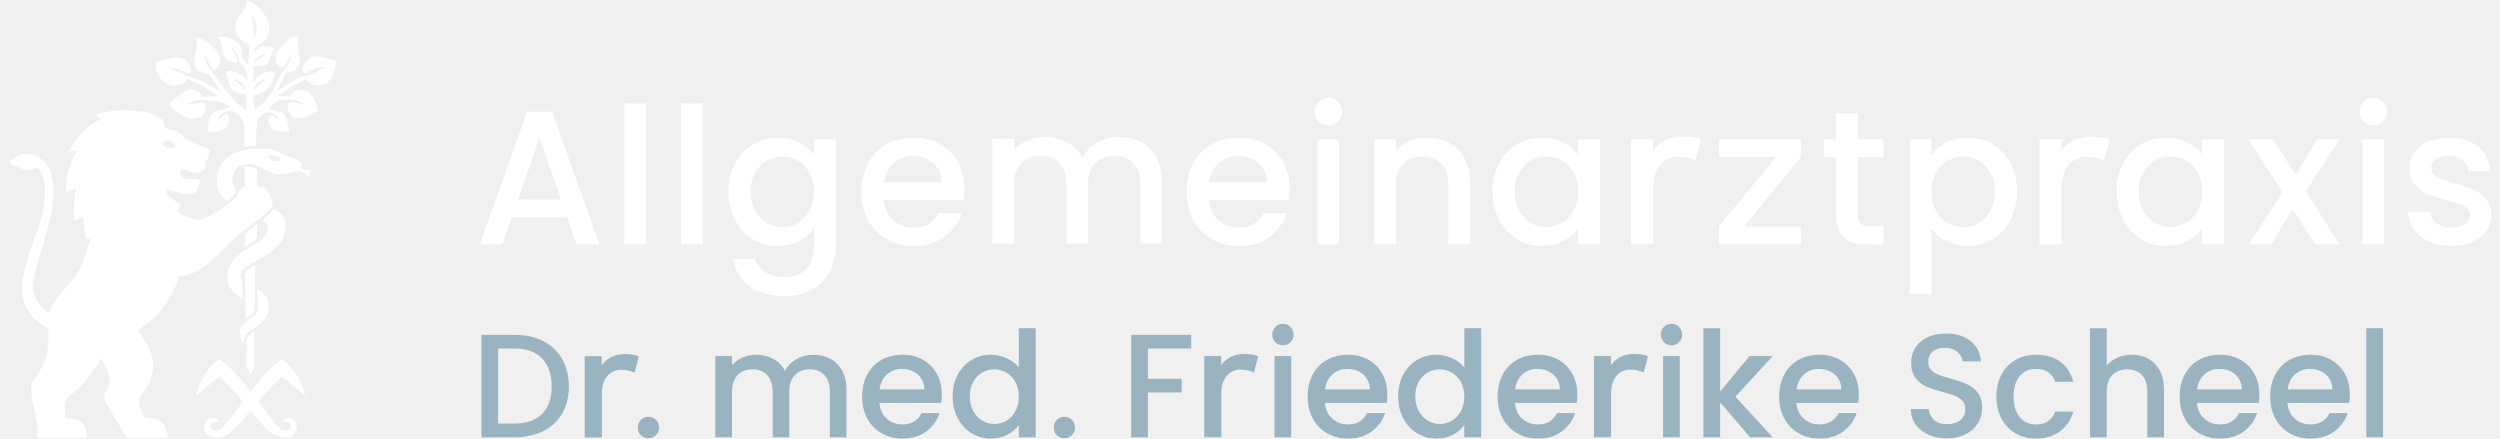
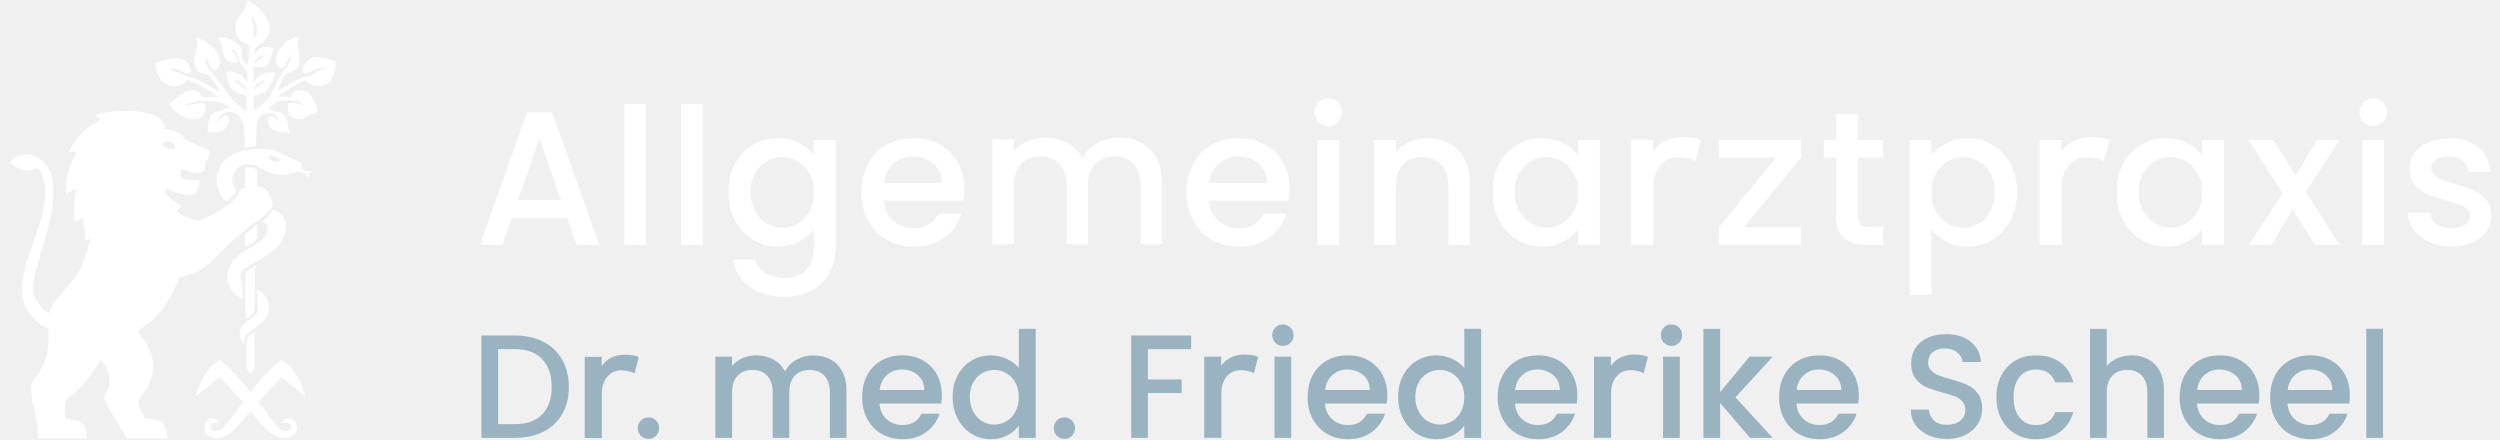
- <svg xmlns="http://www.w3.org/2000/svg" width="228" height="40" viewBox="0 0 228 40" fill="none">
+ <svg xmlns="http://www.w3.org/2000/svg" width="216" height="38" viewBox="0 0 228 40" fill="none">
  <g clip-path="url(#clip0_46_1591)">
    <path d="M51.717 19.813H46.684L45.82 22.28H43.763L48.069 10.19H50.353L54.66 22.28H52.585L51.721 19.813H51.717ZM51.163 18.199L49.209 12.588L47.238 18.199H51.163Z" fill="white" />
    <path d="M58.91 9.427V22.28H56.939V9.427H58.91Z" fill="white" />
    <path d="M64.081 9.427V22.28H62.11V9.427H64.081Z" fill="white" />
    <path d="M72.89 12.996C73.46 13.293 73.907 13.66 74.231 14.099V12.71H76.219V22.436C76.219 23.316 76.035 24.101 75.665 24.79C75.296 25.478 74.763 26.019 74.066 26.414C73.369 26.806 72.535 27.004 71.568 27.004C70.276 27.004 69.204 26.7 68.351 26.092C67.499 25.484 67.014 24.659 66.899 23.618H68.853C69.003 24.116 69.323 24.518 69.813 24.824C70.303 25.13 70.888 25.284 71.568 25.284C72.363 25.284 73.007 25.042 73.497 24.555C73.987 24.068 74.233 23.362 74.233 22.436V20.839C73.897 21.291 73.445 21.671 72.874 21.976C72.303 22.282 71.656 22.436 70.928 22.436C70.098 22.436 69.34 22.225 68.654 21.803C67.968 21.38 67.426 20.789 67.027 20.031C66.629 19.273 66.432 18.413 66.432 17.451C66.432 16.489 66.631 15.638 67.027 14.897C67.426 14.156 67.966 13.581 68.654 13.169C69.34 12.758 70.098 12.552 70.928 12.552C71.665 12.552 72.321 12.7 72.891 12.994L72.89 12.996ZM73.825 15.767C73.554 15.28 73.2 14.911 72.761 14.655C72.323 14.401 71.851 14.272 71.344 14.272C70.836 14.272 70.363 14.397 69.926 14.645C69.487 14.893 69.133 15.259 68.863 15.74C68.591 16.221 68.457 16.791 68.457 17.451C68.457 18.111 68.593 18.69 68.863 19.188C69.133 19.687 69.491 20.066 69.936 20.326C70.38 20.585 70.849 20.716 71.346 20.716C71.842 20.716 72.325 20.589 72.763 20.333C73.202 20.079 73.556 19.706 73.826 19.213C74.097 18.721 74.233 18.145 74.233 17.485C74.233 16.825 74.097 16.252 73.826 15.765L73.825 15.767Z" fill="white" />
    <path d="M87.89 18.234H80.61C80.668 18.998 80.949 19.612 81.457 20.075C81.965 20.539 82.587 20.77 83.325 20.77C84.386 20.77 85.135 20.323 85.572 19.433H87.698C87.411 20.312 86.888 21.034 86.133 21.595C85.378 22.157 84.442 22.438 83.323 22.438C82.413 22.438 81.597 22.232 80.876 21.821C80.156 21.411 79.591 20.83 79.181 20.083C78.771 19.336 78.566 18.471 78.566 17.485C78.566 16.5 78.765 15.636 79.162 14.888C79.558 14.139 80.12 13.564 80.84 13.16C81.56 12.754 82.388 12.552 83.321 12.552C84.254 12.552 85.022 12.748 85.725 13.143C86.428 13.537 86.976 14.089 87.369 14.801C87.76 15.513 87.957 16.333 87.957 17.258C87.957 17.618 87.934 17.941 87.888 18.23L87.89 18.234ZM85.901 16.635C85.89 15.906 85.629 15.321 85.124 14.88C84.616 14.439 83.987 14.22 83.238 14.22C82.558 14.22 81.976 14.438 81.491 14.87C81.007 15.303 80.719 15.892 80.627 16.633H85.901V16.635Z" fill="white" />
    <path d="M104.053 12.96C104.647 13.271 105.115 13.735 105.454 14.349C105.793 14.963 105.963 15.704 105.963 16.572V22.217H104.009V16.868C104.009 16.012 103.797 15.354 103.369 14.896C102.942 14.438 102.36 14.209 101.622 14.209C100.885 14.209 100.298 14.438 99.867 14.896C99.434 15.354 99.218 16.01 99.218 16.868V22.217H97.264V16.868C97.264 16.012 97.051 15.354 96.624 14.896C96.197 14.438 95.614 14.209 94.877 14.209C94.139 14.209 93.553 14.438 93.122 14.896C92.689 15.354 92.475 16.01 92.475 16.868V22.217H90.503V12.646H92.475V13.741C92.796 13.348 93.206 13.041 93.703 12.821C94.199 12.602 94.729 12.492 95.293 12.492C96.053 12.492 96.733 12.654 97.333 12.979C97.932 13.304 98.394 13.772 98.716 14.386C99.003 13.806 99.454 13.347 100.065 13.004C100.676 12.663 101.333 12.492 102.036 12.492C102.785 12.492 103.457 12.648 104.051 12.962L104.053 12.96Z" fill="white" />
    <path d="M117.548 18.234H110.268C110.325 18.998 110.607 19.612 111.114 20.075C111.622 20.539 112.245 20.77 112.982 20.77C114.044 20.77 114.793 20.323 115.23 19.433H117.356C117.069 20.312 116.546 21.034 115.791 21.595C115.036 22.157 114.099 22.438 112.98 22.438C112.07 22.438 111.254 22.232 110.534 21.821C109.814 21.411 109.249 20.83 108.839 20.083C108.429 19.336 108.224 18.471 108.224 17.485C108.224 16.5 108.423 15.636 108.819 14.888C109.216 14.139 109.777 13.564 110.498 13.16C111.218 12.754 112.046 12.552 112.979 12.552C113.911 12.552 114.68 12.748 115.383 13.143C116.086 13.537 116.634 14.089 117.026 14.801C117.417 15.513 117.615 16.333 117.615 17.258C117.615 17.618 117.592 17.941 117.546 18.23L117.548 18.234ZM115.559 16.635C115.548 15.906 115.287 15.321 114.781 14.88C114.274 14.439 113.645 14.22 112.896 14.22C112.216 14.22 111.634 14.438 111.149 14.87C110.664 15.303 110.377 15.892 110.285 16.633H115.559V16.635Z" fill="white" />
    <path d="M120.262 11.089C120.021 10.847 119.898 10.545 119.898 10.187C119.898 9.829 120.019 9.527 120.262 9.285C120.504 9.042 120.804 8.919 121.161 8.919C121.517 8.919 121.801 9.04 122.042 9.285C122.283 9.527 122.406 9.829 122.406 10.187C122.406 10.545 122.285 10.847 122.042 11.089C121.801 11.332 121.505 11.455 121.161 11.455C120.816 11.455 120.504 11.334 120.262 11.089ZM122.13 12.721V22.292H120.159V12.721H122.13Z" fill="white" />
    <path d="M132.151 13.023C132.745 13.335 133.209 13.799 133.544 14.412C133.877 15.026 134.046 15.767 134.046 16.635V22.28H132.092V16.931C132.092 16.075 131.879 15.417 131.452 14.959C131.025 14.501 130.443 14.272 129.705 14.272C128.967 14.272 128.381 14.501 127.95 14.959C127.517 15.417 127.303 16.073 127.303 16.931V22.28H125.331V12.71H127.303V13.805C127.624 13.412 128.038 13.104 128.538 12.885C129.04 12.665 129.573 12.556 130.138 12.556C130.887 12.556 131.559 12.711 132.153 13.025L132.151 13.023Z" fill="white" />
    <path d="M136.715 14.897C137.113 14.156 137.653 13.581 138.341 13.169C139.027 12.758 139.786 12.552 140.615 12.552C141.364 12.552 142.019 12.7 142.579 12.994C143.138 13.291 143.585 13.658 143.92 14.097V12.708H145.908V22.279H143.92V20.855C143.585 21.307 143.131 21.682 142.554 21.984C141.977 22.284 141.32 22.436 140.583 22.436C139.765 22.436 139.016 22.225 138.334 21.803C137.653 21.38 137.115 20.789 136.717 20.031C136.318 19.273 136.121 18.413 136.121 17.451C136.121 16.489 136.32 15.638 136.717 14.897H136.715ZM143.51 15.767C143.24 15.28 142.885 14.911 142.447 14.655C142.008 14.401 141.537 14.272 141.029 14.272C140.521 14.272 140.048 14.397 139.611 14.645C139.173 14.893 138.818 15.259 138.548 15.74C138.276 16.221 138.142 16.791 138.142 17.451C138.142 18.111 138.278 18.69 138.548 19.188C138.818 19.687 139.176 20.066 139.621 20.326C140.065 20.585 140.535 20.716 141.031 20.716C141.527 20.716 142.01 20.589 142.449 20.333C142.887 20.079 143.242 19.706 143.512 19.213C143.782 18.721 143.918 18.145 143.918 17.485C143.918 16.825 143.782 16.252 143.512 15.765L143.51 15.767Z" fill="white" />
    <path d="M169.44 14.326V19.623C169.44 19.983 169.524 20.241 169.691 20.396C169.857 20.552 170.143 20.631 170.547 20.631H171.758V22.282H170.202C169.315 22.282 168.635 22.074 168.162 21.657C167.689 21.239 167.453 20.562 167.453 19.625V14.328H166.328V12.711H167.453V10.331H169.441V12.711H171.76V14.328H169.441L169.44 14.326Z" fill="white" />
    <path d="M177.516 13.004C178.093 12.704 178.744 12.552 179.47 12.552C180.3 12.552 181.059 12.758 181.744 13.169C182.43 13.581 182.969 14.156 183.361 14.897C183.754 15.638 183.95 16.491 183.95 17.451C183.95 18.411 183.754 19.271 183.361 20.031C182.969 20.789 182.43 21.38 181.744 21.803C181.059 22.227 180.3 22.436 179.47 22.436C178.744 22.436 178.099 22.288 177.534 21.994C176.969 21.697 176.507 21.332 176.151 20.891V26.831H174.179V12.71H176.151V14.116C176.484 13.675 176.94 13.306 177.516 13.004ZM181.538 15.74C181.266 15.259 180.909 14.895 180.465 14.645C180.02 14.397 179.545 14.272 179.038 14.272C178.53 14.272 178.072 14.399 177.628 14.655C177.183 14.909 176.827 15.28 176.555 15.767C176.283 16.254 176.149 16.827 176.149 17.487C176.149 18.147 176.285 18.723 176.555 19.215C176.825 19.708 177.183 20.081 177.628 20.335C178.072 20.589 178.541 20.718 179.038 20.718C179.534 20.718 180.02 20.587 180.465 20.327C180.909 20.068 181.266 19.687 181.538 19.19C181.808 18.692 181.944 18.113 181.944 17.453C181.944 16.793 181.808 16.223 181.538 15.742V15.74Z" fill="white" />
    <path d="M193.626 14.897C194.024 14.156 194.565 13.581 195.252 13.169C195.938 12.758 196.697 12.552 197.526 12.552C198.275 12.552 198.931 12.7 199.49 12.994C200.049 13.291 200.496 13.658 200.831 14.097V12.708H202.82V22.279H200.831V20.855C200.496 21.307 200.042 21.682 199.465 21.984C198.888 22.284 198.231 22.436 197.494 22.436C196.676 22.436 195.927 22.225 195.245 21.803C194.565 21.38 194.026 20.789 193.628 20.031C193.229 19.273 193.032 18.413 193.032 17.451C193.032 16.489 193.231 15.638 193.628 14.897H193.626ZM200.421 15.767C200.151 15.28 199.796 14.911 199.358 14.655C198.919 14.401 198.448 14.272 197.94 14.272C197.432 14.272 196.959 14.397 196.522 14.645C196.084 14.893 195.729 15.259 195.459 15.74C195.187 16.221 195.053 16.791 195.053 17.451C195.053 18.111 195.189 18.69 195.459 19.188C195.729 19.687 196.088 20.066 196.532 20.326C196.976 20.585 197.446 20.716 197.942 20.716C198.438 20.716 198.921 20.589 199.36 20.333C199.798 20.079 200.153 19.706 200.423 19.213C200.693 18.721 200.829 18.145 200.829 17.485C200.829 16.825 200.693 16.252 200.423 15.765L200.421 15.767Z" fill="white" />
    <path d="M210.289 17.433L213.368 22.28H211.138L209.08 19.032L207.143 22.28H205.086L208.165 17.573L205.086 12.709H207.318L209.375 15.957L211.312 12.709H213.37L210.291 17.433H210.289Z" fill="white" />
    <path d="M215.546 11.076C215.304 10.833 215.182 10.531 215.182 10.173C215.182 9.815 215.303 9.513 215.546 9.271C215.787 9.028 216.088 8.905 216.444 8.905C216.801 8.905 217.084 9.027 217.326 9.271C217.567 9.513 217.69 9.815 217.69 10.173C217.69 10.531 217.569 10.833 217.326 11.076C217.084 11.318 216.789 11.441 216.444 11.441C216.1 11.441 215.787 11.32 215.546 11.076ZM217.414 12.709V22.28H215.442V12.709H217.414Z" fill="white" />
    <path d="M221.552 22.028C220.958 21.757 220.489 21.386 220.142 20.916C219.795 20.447 219.611 19.923 219.588 19.344H221.628C221.663 19.75 221.856 20.089 222.207 20.36C222.558 20.631 223 20.768 223.531 20.768C224.061 20.768 224.514 20.66 224.818 20.447C225.123 20.233 225.276 19.958 225.276 19.621C225.276 19.263 225.105 18.996 224.766 18.823C224.425 18.649 223.887 18.457 223.15 18.249C222.435 18.053 221.853 17.863 221.402 17.676C220.952 17.491 220.563 17.206 220.236 16.825C219.908 16.442 219.743 15.94 219.743 15.315C219.743 14.805 219.893 14.339 220.194 13.916C220.492 13.493 220.923 13.16 221.483 12.917C222.042 12.675 222.684 12.552 223.41 12.552C224.494 12.552 225.366 12.827 226.031 13.377C226.694 13.928 227.048 14.678 227.094 15.627H225.123C225.088 15.197 224.916 14.857 224.604 14.601C224.293 14.347 223.872 14.218 223.341 14.218C222.81 14.218 222.423 14.316 222.148 14.512C221.872 14.709 221.732 14.97 221.732 15.294C221.732 15.548 221.824 15.763 222.008 15.936C222.192 16.11 222.418 16.246 222.682 16.344C222.946 16.442 223.339 16.567 223.858 16.718C224.55 16.902 225.117 17.091 225.561 17.281C226.006 17.472 226.389 17.753 226.711 18.124C227.033 18.496 227.201 18.986 227.213 19.6C227.213 20.145 227.063 20.631 226.763 21.059C226.462 21.488 226.038 21.823 225.492 22.067C224.945 22.309 224.303 22.433 223.563 22.433C222.824 22.433 222.142 22.296 221.548 22.024L221.552 22.028Z" fill="white" />
    <path d="M159.05 20.66H164.244V22.274H156.769V20.66L161.978 14.319H156.769V12.705H164.244V14.319L159.05 20.66Z" fill="white" />
    <path d="M190.769 12.453C191.407 12.453 191.894 12.534 192.373 12.723L191.875 14.647C191.436 14.416 190.8 14.296 190.292 14.296C188.969 14.296 188.022 15.382 188.022 17.012V22.282H185.999V12.701H188.001V13.781C188.628 12.871 189.605 12.451 190.769 12.451V12.453Z" fill="white" />
    <path d="M153.52 12.449C154.158 12.449 154.644 12.53 155.123 12.719L154.625 14.643C154.186 14.412 153.55 14.293 153.043 14.293C151.719 14.293 150.773 15.378 150.773 17.008V22.278H148.75V12.697H150.751V13.777C151.378 12.867 152.355 12.447 153.52 12.447V12.449Z" fill="white" />
    <path d="M22.107 27.189C21 26.618 20.44 25.733 20.864 24.478C21.268 23.276 22.461 22.787 23.433 22.167C24.166 21.698 24.921 20.751 23.961 20.093C24.436 19.679 24.529 19.579 24.956 19.069C25.032 19.092 25.113 19.104 25.182 19.144C26.18 19.733 26.266 20.653 25.827 21.644C25.496 22.394 24.944 22.812 24.113 23.364C23.402 23.834 22.099 24.324 21.961 24.942C21.894 25.246 21.998 25.581 22.109 25.825C22.109 26.281 22.105 26.735 22.109 27.191L22.107 27.189Z" fill="white" />
    <path d="M22.247 31.261C21.779 30.814 21.709 30.164 22.13 29.629C22.63 28.992 23.695 28.821 23.521 27.807C23.452 27.403 23.456 27.06 23.452 26.387C23.452 26.35 23.442 26.31 23.503 26.335C23.601 26.373 24.021 26.733 24.103 26.829C24.737 27.562 24.624 28.58 23.998 29.275C23.412 29.925 22.147 30.237 22.245 31.259L22.247 31.261Z" fill="white" />
    <path d="M23.274 24.172L23.23 28.116C23.147 28.592 22.818 28.844 22.435 29.065C22.427 28.907 22.413 28.651 22.41 28.494C22.381 27.516 22.352 26.329 22.36 25.309C22.364 24.786 22.436 24.69 22.95 24.391C22.992 24.366 23.255 24.149 23.276 24.174L23.274 24.172Z" fill="white" />
    <path d="M23.203 33.474C23.203 33.474 22.9 33.981 22.852 34.062H22.831C22.764 33.964 22.484 33.474 22.484 33.474C22.484 33.474 22.482 31.213 22.49 31.107C22.502 30.932 22.574 30.77 22.649 30.683C22.772 30.539 23.09 30.252 23.201 30.218V33.474H23.203Z" fill="white" />
    <path d="M28.452 15.542C28.433 15.681 28.237 15.738 28.115 15.729C28.151 15.854 28.239 15.906 28.239 16.052C28.239 16.25 28.126 16.035 28.08 15.994C27.837 15.783 27.513 15.671 27.233 15.519C26.458 15.923 25.496 16.004 24.663 15.721C23.82 15.436 23.421 14.865 22.41 14.955C21.339 15.05 20.797 16.381 21.528 17.222L21.436 17.655C21.136 17.984 21.055 18.074 20.697 18.336C19.524 17.505 19.486 15.696 20.442 14.645C21.358 13.639 23.07 13.476 24.35 13.562C25.055 13.61 25.36 13.839 25.952 14.116C26.377 14.314 26.998 14.526 27.375 14.757C27.665 14.934 27.471 15.057 27.452 15.327C27.469 15.361 27.799 15.544 27.823 15.544H28.454L28.452 15.542ZM24.634 14.155C24.256 14.238 24.804 14.661 25.038 14.692C25.226 14.717 25.825 14.711 25.526 14.44C25.348 14.278 24.867 14.103 24.634 14.155Z" fill="white" />
    <path d="M23.435 20.432V21.671C23.435 21.671 23.268 21.892 23.193 21.946C22.985 22.094 22.352 22.471 22.352 22.471V21.317L23.435 20.432Z" fill="white" />
    <path d="M23.592 20.056C22.726 20.528 22.337 20.98 21.565 21.598C20.392 22.537 19.488 23.868 18.155 24.613C17.597 24.924 17.034 25.103 16.408 25.221C16.275 25.409 16.227 25.642 16.132 25.85C15.641 26.897 14.873 28.261 14.011 29.027C13.569 29.419 13.038 29.735 12.597 30.133L12.611 30.206C13.821 31.863 14.511 33.225 13.469 35.186C13.294 35.515 12.768 36.139 12.683 36.404C12.523 36.903 12.971 37.613 13.187 38.049C13.647 38.161 14.114 38.103 14.544 38.338C15.136 38.663 15.245 39.288 15.3 39.906C15.302 39.923 15.283 39.925 15.252 39.925H11.58L9.819 37.033C9.681 36.739 9.469 36.439 9.511 36.098C9.54 35.862 9.714 35.692 9.81 35.492C10.306 34.461 9.777 33.551 9.197 32.706C8.609 33.77 7.873 34.769 6.974 35.588C6.377 36.133 5.984 36.158 5.925 37.091C5.917 37.228 5.911 38.107 5.963 38.142C6.43 38.149 6.923 38.184 7.333 38.43C7.871 38.755 7.9 39.354 7.923 39.925H3.446C3.434 39.652 3.461 39.371 3.446 39.098C3.373 37.743 2.727 36.493 2.865 35.117C2.907 34.701 3.53 34.03 3.752 33.612C4.407 32.375 4.459 31.34 4.411 29.966L4.359 29.887C3.285 29.483 2.336 28.336 2.076 27.166C1.649 25.257 3.011 22.333 3.584 20.455C4.011 19.052 4.45 16.941 3.677 15.583C3.601 15.448 3.532 15.286 3.375 15.321C2.718 15.467 2.534 15.659 1.825 15.34C1.679 15.275 1.041 14.94 0.955 14.855C0.932 14.834 0.898 14.824 0.903 14.78C0.907 14.736 0.928 14.701 0.953 14.667C1.047 14.545 1.645 14.193 1.806 14.132C2.951 13.683 4.153 14.57 4.582 15.615C5.543 17.953 3.992 21.875 3.359 24.243C3.122 25.138 2.754 26.493 3.317 27.311C3.607 27.73 4.03 28.348 4.494 28.521L4.718 27.938C5.411 26.625 6.906 25.563 7.463 24.159C7.731 23.485 7.898 22.76 8.172 22.086L8.179 21.69L7.825 21.852L7.566 19.812L6.867 20.129C6.815 20.154 6.808 20.079 6.802 20.047C6.785 19.952 6.766 19.797 6.76 19.7C6.71 18.858 6.792 17.982 6.955 17.157L6.022 17.611C5.973 16.294 6.269 14.946 6.988 13.837C6.996 13.772 6.986 13.795 6.94 13.789C6.835 13.776 6.664 13.785 6.553 13.789C6.505 13.791 6.283 13.874 6.312 13.774C6.367 13.583 6.653 13.125 6.773 12.943C7.36 12.059 8.237 11.342 9.178 10.874C9.187 10.828 9.183 10.832 9.157 10.807C9.111 10.762 8.699 10.503 8.758 10.422C8.999 10.349 9.245 10.287 9.494 10.237C10.716 9.995 13.31 9.92 14.373 10.608C14.804 10.887 15.032 11.153 14.977 11.671C15.503 11.792 16.185 11.873 16.586 12.283C16.676 12.373 16.781 12.596 16.862 12.652C17.091 12.812 17.73 13.031 18.034 13.189C18.231 13.293 18.969 13.53 19.053 13.674C19.157 13.855 19.002 14.407 18.889 14.547C18.854 14.59 18.785 14.599 18.764 14.649C18.706 14.79 18.747 15.234 18.653 15.415C18.494 15.717 17.996 15.765 17.701 15.744C17.3 15.717 16.396 15.027 16.456 15.746C16.505 16.339 17.084 16.356 17.513 16.348C17.634 16.346 18.16 16.364 18.16 16.364C18.304 16.591 18.04 17.324 17.86 17.511C17.352 18.038 15.77 17.449 15.17 17.155C14.957 17.915 16.036 18.248 16.509 18.748C16.528 18.823 16.49 18.809 16.469 18.834C16.237 19.106 16.22 19.017 16.136 19.225C16.116 19.3 16.151 19.279 16.176 19.298C16.524 19.575 17.722 20.091 18.149 20.068C18.343 20.058 19.216 19.608 19.442 19.489C20.163 19.106 21.061 18.5 21.597 17.893C21.745 17.726 21.795 17.426 21.921 17.262C21.952 17.224 22.325 17.056 22.325 17.045V15.24C22.733 15.161 23.103 15.198 23.458 15.434L23.475 16.987C24.117 17.047 24.283 17.033 24.634 17.867C24.889 18.326 24.86 18.346 24.85 18.607C24.846 18.702 24.776 18.925 24.776 18.925L23.592 20.047V20.056ZM14.904 13.248C15.157 13.53 15.729 13.703 16.019 13.379C15.896 12.854 15.136 12.616 14.798 13.058C14.791 13.104 14.869 13.21 14.904 13.248Z" fill="white" />
    <path d="M26.779 38.264C26.513 38.043 25.983 38.039 25.804 38.37C25.687 38.591 26 38.495 26.161 38.495C26.638 38.495 26.703 39.211 26.097 39.259C25.678 39.292 25.408 38.98 25.147 38.699C25.147 38.699 25.147 38.699 25.147 38.697H25.149C25.149 38.697 24.371 37.679 23.549 36.617C24.367 35.69 25.339 34.662 25.666 34.366C25.795 34.431 26.153 34.703 26.232 34.772C26.703 35.188 27.366 35.68 27.835 36.103C27.575 34.866 26.816 33.504 25.726 32.786C25.467 32.779 24.209 34.06 23.977 34.312C23.73 34.58 22.845 35.709 22.845 35.709C22.329 35.049 21.883 34.489 21.722 34.312C21.49 34.06 20.23 32.779 19.973 32.786C18.883 33.502 18.124 34.864 17.863 36.103C18.333 35.682 18.994 35.19 19.465 34.772C19.544 34.703 19.904 34.429 20.03 34.366C20.389 34.689 21.358 35.684 22.159 36.602C22.166 36.609 22.168 36.615 22.168 36.615L22.155 36.635C21.599 37.383 20.86 38.361 20.547 38.699C20.289 38.98 20.019 39.292 19.597 39.259C18.992 39.211 19.055 38.495 19.534 38.495C19.695 38.495 20.007 38.591 19.89 38.37C19.712 38.037 19.182 38.043 18.915 38.264C18.494 38.614 18.561 39.371 19.011 39.684C19.682 40.15 20.454 39.836 21.03 39.415C21.559 39.03 22.438 37.955 22.848 37.437C23.258 37.955 24.138 39.03 24.666 39.415C25.245 39.834 26.017 40.15 26.686 39.684C27.138 39.371 27.203 38.614 26.781 38.264H26.779Z" fill="white" />
    <path d="M30.615 5.552C30.558 5.492 30.469 5.503 30.395 5.478C29.561 5.201 28.615 4.784 27.906 5.627C27.734 5.832 27.331 6.621 27.814 6.656C27.994 6.669 28.469 6.377 28.676 6.296C28.873 6.219 29.251 6.081 29.458 6.123C29.5 6.131 29.538 6.16 29.552 6.202C29.034 6.358 28.557 6.775 28.04 6.91C27.939 6.937 27.822 6.937 27.72 6.962C27.358 7.05 26.749 7.418 26.404 7.612C26.044 7.812 25.703 8.051 25.335 8.23C25.306 8.201 25.452 7.839 25.483 7.778C25.617 7.485 25.887 6.974 26.029 6.739C26.126 6.577 26.523 6.566 26.705 6.475C27.875 5.896 27.017 4.628 27.167 3.685C27.188 3.558 27.329 3.368 27.151 3.346C26.163 3.231 24.4 5.246 25.517 6.11C25.735 6.277 25.797 6.213 25.937 6.025C26.17 5.713 26.337 5.253 26.5 4.895C26.546 4.893 26.555 4.882 26.552 4.936C26.542 5.08 26.506 5.273 26.469 5.415C26.347 5.892 25.935 6.277 25.688 6.693C24.948 7.938 24.862 8.838 23.368 9.898C23.341 9.916 23.172 10.064 23.155 10.044C23.22 9.719 23.032 9.007 23.161 8.73C23.212 8.619 23.548 8.598 23.678 8.557C24.609 8.272 24.971 7.143 25.105 6.594C24.663 6.414 23.958 6.606 23.567 6.947C23.421 7.074 23.249 7.372 23.126 7.514V6.11C23.126 5.925 23.529 6.075 23.668 6.06C23.944 6.031 24.224 6.04 24.4 5.827C24.747 5.409 24.684 4.815 25.009 4.385C24.492 4.185 23.895 4.105 23.488 4.511C23.398 4.601 23.178 4.922 23.178 4.922C23.207 4.797 23.176 4.472 23.326 4.291C23.596 3.964 24.069 3.86 24.324 3.448C25.122 2.157 23.849 0.676 22.76 0.073C22.414 -0.119 22.538 0.104 22.481 0.368C22.345 0.999 21.697 1.416 21.534 2.057C21.331 2.854 21.584 3.408 22.251 3.841C22.358 3.91 22.716 4.064 22.747 4.168C22.764 4.743 22.686 5.315 22.619 5.883L22.191 5.496C21.879 5.167 22.096 4.974 22.052 4.595C21.979 3.953 21.063 3.433 20.481 3.373C20.312 3.356 20.12 3.385 19.95 3.373L19.914 3.437C20.394 3.972 20.155 4.768 20.601 5.307C20.726 5.457 20.975 5.63 21.166 5.671C21.304 5.7 21.508 5.69 21.578 5.669C21.854 5.588 21.548 5.115 21.354 4.79C21.272 4.651 21.13 4.537 21.105 4.387C21.218 4.276 21.598 4.822 21.645 4.924C21.801 5.248 21.751 5.5 21.981 5.813C22.218 6.138 22.326 6.09 22.506 6.464C22.576 6.61 22.573 7.353 22.569 7.528C22.381 6.91 21.318 6.242 20.628 6.535L20.603 6.587C20.818 7.322 20.827 8.038 21.601 8.413C21.751 8.484 22.41 8.64 22.435 8.674C22.59 8.886 22.4 9.806 22.485 10.097C22.475 10.11 22.283 9.954 22.258 9.937C21.071 9.144 20.151 7.545 19.21 6.439C18.873 6.042 18.657 5.54 18.703 5.001C18.89 5.299 19.18 6.25 19.538 6.35C19.684 6.39 19.85 6.204 19.921 6.092C20.546 5.088 19.101 3.743 18.212 3.495C18.149 3.477 17.883 3.393 17.867 3.468C18.268 4.407 17.239 5.525 18 6.348C18.153 6.514 18.392 6.643 18.611 6.694C18.777 6.735 18.956 6.704 19.09 6.825C19.279 6.997 19.827 7.891 19.992 8.161C20.011 8.192 20.113 8.345 20.098 8.361C19.617 8.097 19.151 7.799 18.666 7.547C18.366 7.391 17.986 7.193 17.676 7.075C17.433 6.983 17.193 6.972 16.961 6.887C16.76 6.814 16.538 6.673 16.331 6.587C16.073 6.479 15.806 6.387 15.536 6.306C15.452 6.198 15.879 6.225 15.917 6.229C16.051 6.244 16.226 6.304 16.358 6.346C16.599 6.423 16.958 6.633 17.182 6.668C17.536 6.725 17.396 6.19 17.327 6.011C16.98 5.121 15.996 5.138 15.251 5.38C15.164 5.409 14.304 5.6 14.275 5.627C14.237 5.661 14.216 5.917 14.216 5.988C14.207 7.114 15.398 8.251 16.571 7.653C16.71 7.582 16.856 7.468 16.98 7.372C17.019 7.341 17.071 7.266 17.101 7.253C17.176 7.218 17.613 7.435 17.72 7.483C18.477 7.834 19.245 8.274 19.912 8.773L18.498 8.834C18.385 8.809 18.323 8.613 18.251 8.522C17.996 8.199 17.563 8.105 17.178 8.213C16.864 8.301 16.488 8.576 16.235 8.775C15.998 8.961 15.779 9.106 15.536 9.306C15.421 9.4 15.348 9.411 15.515 9.59C15.914 10.191 17.337 11.176 18.232 10.712C18.599 10.52 18.894 9.875 18.726 9.486C18.63 9.265 17.873 9.396 17.678 9.435C17.484 9.473 17.262 9.538 16.961 9.502C16.944 9.433 16.977 9.438 17.011 9.433C17.214 9.404 17.431 9.346 17.661 9.258C18.142 9.073 18.743 9.129 19.207 9.159C19.843 9.204 20.538 9.315 20.998 9.8C20.856 9.827 20.712 9.831 20.573 9.867C20.392 9.914 20.226 10.048 20.071 10.083C19.776 10.146 19.686 10.089 19.419 10.308C18.919 10.722 19.04 11.389 18.912 11.963C19.442 12.148 20.433 11.961 20.726 11.436C20.873 11.172 21.048 10.404 20.559 10.439C20.373 10.452 19.927 10.883 19.829 11.055L19.777 11.041C20.17 9.916 21.462 9.814 22.042 10.876C22.283 11.318 22.283 11.899 22.306 12.4C22.322 12.75 22.306 13.023 22.314 13.366V13.416L22.347 13.408C22.714 13.314 22.963 13.285 23.35 13.287V13.123C23.377 12.513 23.35 11.311 23.523 10.92C23.862 10.15 24.971 9.937 25.377 10.822C25.406 10.882 25.462 10.987 25.439 11.053C25.207 10.855 24.868 10.222 24.553 10.67C24.416 10.868 24.452 11.197 24.553 11.407C24.852 12.026 25.774 11.955 26.347 12.059L26.406 12.024C26.151 11.42 26.352 10.726 25.741 10.293C25.529 10.143 25.37 10.187 25.151 10.139C25.04 10.114 24.872 9.993 24.73 9.95C24.645 9.925 24.555 9.923 24.469 9.904C24.712 9.633 25.03 9.298 25.387 9.186C25.739 9.075 26.628 9.061 26.985 9.15C27.272 9.221 27.515 9.373 27.761 9.531L27.747 9.583C27.439 9.46 26.628 9.188 26.345 9.373C26.163 9.492 26.262 9.971 26.328 10.158C26.544 10.772 27.05 10.93 27.642 10.758C27.971 10.664 28.253 10.439 28.565 10.3C28.757 10.214 28.971 10.256 28.954 9.998C28.927 9.565 28.454 8.682 28.113 8.415C27.67 8.068 27.048 8.055 26.67 8.503C26.607 8.578 26.508 8.8 26.446 8.811C26.111 8.773 25.774 8.782 25.439 8.757C25.4 8.753 25.362 8.778 25.373 8.719C25.906 8.299 26.511 7.932 27.107 7.607C27.266 7.52 27.659 7.278 27.808 7.243C27.908 7.22 27.942 7.337 28.027 7.41C28.736 8.032 29.91 7.893 30.303 6.977C30.366 6.829 30.548 6.331 30.578 6.187C30.6 6.083 30.646 5.613 30.603 5.544L30.615 5.552ZM22.398 8.242C22.276 8.097 22.163 7.938 22.029 7.805C21.829 7.61 21.59 7.481 21.392 7.293C21.421 7.251 21.429 7.256 21.473 7.26C21.822 7.304 22.469 7.793 22.398 8.24V8.242ZM23.138 8.157C23.165 7.989 23.256 7.795 23.37 7.67C23.46 7.57 23.975 7.191 24.088 7.27C24.122 7.297 24.124 7.329 24.101 7.364C24.073 7.412 23.601 7.739 23.504 7.83C23.379 7.945 23.222 8.086 23.159 8.243C23.111 8.249 23.136 8.186 23.14 8.157H23.138ZM23.952 4.999C24.021 4.972 24.109 4.922 24.163 4.999L23.182 5.669C23.26 5.294 23.598 5.136 23.952 4.999ZM22.998 1.395C23.412 2.003 23.626 2.933 23.143 3.556L23.103 2.342C23.075 2.025 22.929 1.728 22.944 1.409L22.998 1.395Z" fill="white" />
    <path d="M49.544 31.108C50.289 31.489 50.864 32.035 51.27 32.747C51.676 33.459 51.88 34.29 51.88 35.241C51.88 36.191 51.676 37.015 51.27 37.713C50.864 38.412 50.289 38.947 49.544 39.32C48.799 39.691 47.931 39.878 46.943 39.878H43.906V30.538H46.943C47.933 30.538 48.801 30.729 49.544 31.11V31.108ZM49.445 37.74C50.025 37.15 50.314 36.316 50.314 35.241C50.314 34.165 50.025 33.311 49.445 32.701C48.864 32.091 48.031 31.787 46.943 31.787H45.431V38.627H46.943C48.031 38.627 48.864 38.331 49.445 37.74Z" fill="#9AB3C1" />
    <path d="M58.449 39.69C58.261 39.501 58.167 39.268 58.167 38.991C58.167 38.714 58.261 38.481 58.449 38.293C58.636 38.104 58.868 38.01 59.144 38.01C59.42 38.01 59.638 38.104 59.826 38.293C60.014 38.481 60.108 38.714 60.108 38.991C60.108 39.268 60.014 39.501 59.826 39.69C59.638 39.878 59.412 39.972 59.144 39.972C58.876 39.972 58.636 39.878 58.449 39.69Z" fill="#9AB3C1" />
    <path d="M75.717 32.715C76.177 32.958 76.537 33.316 76.802 33.791C77.064 34.266 77.196 34.84 77.196 35.511V39.879H75.685V35.74C75.685 35.076 75.52 34.568 75.19 34.214C74.861 33.86 74.411 33.683 73.84 33.683C73.269 33.683 72.817 33.86 72.481 34.214C72.146 34.568 71.98 35.076 71.98 35.74V39.879H70.468V35.74C70.468 35.076 70.303 34.568 69.974 34.214C69.644 33.86 69.194 33.683 68.623 33.683C68.052 33.683 67.6 33.86 67.265 34.214C66.93 34.568 66.763 35.076 66.763 35.74V39.879H65.238V32.475H66.763V33.321C67.012 33.017 67.33 32.779 67.713 32.609C68.096 32.44 68.506 32.353 68.945 32.353C69.533 32.353 70.06 32.479 70.524 32.731C70.987 32.981 71.344 33.344 71.594 33.82C71.817 33.371 72.165 33.015 72.639 32.752C73.112 32.488 73.619 32.355 74.163 32.355C74.744 32.355 75.263 32.477 75.723 32.719L75.717 32.715Z" fill="#9AB3C1" />
    <path d="M85.838 36.746H80.206C80.25 37.337 80.468 37.812 80.861 38.17C81.254 38.528 81.734 38.707 82.305 38.707C83.125 38.707 83.706 38.363 84.045 37.672H85.691C85.468 38.353 85.064 38.911 84.48 39.346C83.895 39.781 83.171 39.998 82.305 39.998C81.6 39.998 80.97 39.839 80.413 39.521C79.855 39.204 79.418 38.755 79.102 38.178C78.786 37.601 78.627 36.931 78.627 36.169C78.627 35.407 78.781 34.738 79.089 34.16C79.397 33.583 79.828 33.137 80.388 32.823C80.945 32.509 81.585 32.353 82.307 32.353C83.03 32.353 83.624 32.505 84.168 32.809C84.712 33.114 85.135 33.543 85.44 34.093C85.742 34.643 85.894 35.278 85.894 35.994C85.894 36.271 85.876 36.523 85.84 36.746H85.838ZM84.3 35.511C84.29 34.947 84.091 34.495 83.698 34.155C83.305 33.814 82.819 33.645 82.24 33.645C81.713 33.645 81.263 33.812 80.89 34.149C80.516 34.486 80.292 34.94 80.221 35.513H84.302L84.3 35.511Z" fill="#9AB3C1" />
    <path d="M87.344 34.166C87.653 33.592 88.07 33.146 88.603 32.828C89.133 32.511 89.725 32.351 90.375 32.351C90.856 32.351 91.331 32.457 91.8 32.667C92.267 32.877 92.641 33.158 92.917 33.508V29.933H94.455V39.877H92.917V38.761C92.668 39.119 92.321 39.415 91.88 39.648C91.438 39.881 90.932 39.998 90.361 39.998C89.719 39.998 89.133 39.834 88.603 39.507C88.072 39.18 87.653 38.724 87.344 38.137C87.036 37.55 86.882 36.885 86.882 36.142C86.882 35.399 87.036 34.739 87.344 34.166ZM92.603 34.839C92.394 34.462 92.118 34.175 91.779 33.979C91.44 33.783 91.074 33.683 90.681 33.683C90.288 33.683 89.923 33.779 89.584 33.971C89.244 34.164 88.971 34.447 88.76 34.818C88.551 35.19 88.446 35.632 88.446 36.142C88.446 36.652 88.551 37.1 88.76 37.485C88.969 37.87 89.246 38.164 89.589 38.366C89.932 38.568 90.296 38.668 90.679 38.668C91.062 38.668 91.438 38.57 91.777 38.372C92.116 38.176 92.39 37.885 92.601 37.506C92.81 37.125 92.915 36.679 92.915 36.169C92.915 35.659 92.81 35.215 92.601 34.839H92.603Z" fill="#9AB3C1" />
    <path d="M96.382 39.69C96.195 39.501 96.101 39.268 96.101 38.991C96.101 38.714 96.195 38.481 96.382 38.293C96.57 38.104 96.802 38.01 97.078 38.01C97.354 38.01 97.572 38.104 97.76 38.293C97.948 38.481 98.041 38.714 98.041 38.991C98.041 39.268 97.948 39.501 97.76 39.69C97.572 39.878 97.346 39.972 97.078 39.972C96.81 39.972 96.57 39.878 96.382 39.69Z" fill="#9AB3C1" />
    <path d="M108.637 30.538V31.789H104.691V34.544H107.768V35.795H104.691V39.88H103.166V30.54H108.639L108.637 30.538Z" fill="#9AB3C1" />
    <path d="M116.312 31.21C116.124 31.021 116.03 30.789 116.03 30.512C116.03 30.235 116.124 30.002 116.312 29.813C116.5 29.625 116.731 29.53 117.007 29.53C117.283 29.53 117.502 29.625 117.689 29.813C117.877 30.002 117.971 30.235 117.971 30.512C117.971 30.789 117.877 31.021 117.689 31.21C117.502 31.399 117.274 31.493 117.007 31.493C116.741 31.493 116.5 31.399 116.312 31.21ZM117.758 32.472V39.877H116.233V32.472H117.758Z" fill="#9AB3C1" />
    <path d="M126.467 36.746H120.835C120.879 37.337 121.097 37.812 121.49 38.17C121.883 38.528 122.364 38.707 122.935 38.707C123.755 38.707 124.335 38.363 124.674 37.672H126.32C126.097 38.353 125.693 38.911 125.109 39.346C124.525 39.781 123.801 39.998 122.935 39.998C122.23 39.998 121.599 39.839 121.042 39.521C120.484 39.204 120.048 38.755 119.731 38.178C119.415 37.601 119.256 36.931 119.256 36.169C119.256 35.407 119.41 34.738 119.718 34.16C120.026 33.583 120.458 33.137 121.017 32.823C121.574 32.509 122.214 32.353 122.937 32.353C123.659 32.353 124.253 32.505 124.797 32.809C125.341 33.114 125.764 33.543 126.069 34.093C126.371 34.643 126.523 35.278 126.523 35.994C126.523 36.271 126.506 36.523 126.469 36.746H126.467ZM124.929 35.511C124.919 34.947 124.72 34.495 124.327 34.155C123.935 33.814 123.448 33.645 122.869 33.645C122.343 33.645 121.892 33.812 121.519 34.149C121.145 34.486 120.921 34.94 120.85 35.513H124.931L124.929 35.511Z" fill="#9AB3C1" />
    <path d="M127.973 34.166C128.282 33.592 128.699 33.146 129.232 32.828C129.762 32.511 130.354 32.351 131.004 32.351C131.485 32.351 131.96 32.457 132.429 32.667C132.897 32.877 133.27 33.158 133.546 33.508V29.933H135.084V39.877H133.546V38.761C133.297 39.119 132.95 39.415 132.51 39.648C132.067 39.881 131.561 39.998 130.99 39.998C130.349 39.998 129.762 39.834 129.232 39.507C128.701 39.18 128.282 38.724 127.973 38.137C127.665 37.55 127.511 36.885 127.511 36.142C127.511 35.399 127.665 34.739 127.973 34.166ZM133.232 34.839C133.023 34.462 132.747 34.175 132.408 33.979C132.069 33.783 131.703 33.683 131.31 33.683C130.918 33.683 130.552 33.779 130.213 33.971C129.874 34.164 129.6 34.447 129.389 34.818C129.18 35.19 129.075 35.632 129.075 36.142C129.075 36.652 129.18 37.1 129.389 37.485C129.598 37.87 129.876 38.164 130.218 38.366C130.561 38.568 130.925 38.668 131.308 38.668C131.692 38.668 132.067 38.57 132.406 38.372C132.745 38.176 133.019 37.885 133.23 37.506C133.439 37.125 133.544 36.679 133.544 36.169C133.544 35.659 133.439 35.215 133.23 34.839H133.232Z" fill="#9AB3C1" />
    <path d="M143.795 36.746H138.163C138.207 37.337 138.426 37.812 138.818 38.17C139.211 38.528 139.692 38.707 140.263 38.707C141.083 38.707 141.663 38.363 142.002 37.672H143.648C143.426 38.353 143.021 38.911 142.437 39.346C141.853 39.781 141.129 39.998 140.263 39.998C139.558 39.998 138.927 39.839 138.37 39.521C137.812 39.204 137.376 38.755 137.06 38.178C136.743 37.601 136.584 36.931 136.584 36.169C136.584 35.407 136.738 34.738 137.046 34.16C137.355 33.583 137.786 33.137 138.345 32.823C138.903 32.509 139.542 32.353 140.265 32.353C140.987 32.353 141.581 32.505 142.125 32.809C142.669 33.114 143.092 33.543 143.397 34.093C143.7 34.643 143.851 35.278 143.851 35.994C143.851 36.271 143.834 36.523 143.797 36.746H143.795ZM142.257 35.511C142.247 34.947 142.048 34.495 141.655 34.155C141.263 33.814 140.776 33.645 140.198 33.645C139.671 33.645 139.221 33.812 138.847 34.149C138.473 34.486 138.249 34.94 138.178 35.513H142.259L142.257 35.511Z" fill="#9AB3C1" />
    <path d="M151.751 31.21C151.564 31.021 151.47 30.789 151.47 30.512C151.47 30.235 151.564 30.002 151.751 29.813C151.939 29.625 152.171 29.53 152.447 29.53C152.723 29.53 152.941 29.625 153.129 29.813C153.317 30.002 153.41 30.235 153.41 30.512C153.41 30.789 153.317 31.021 153.129 31.21C152.941 31.399 152.713 31.493 152.447 31.493C152.18 31.493 151.939 31.399 151.751 31.21ZM153.196 32.472V39.877H151.671V32.472H153.196Z" fill="#9AB3C1" />
    <path d="M158.269 36.182L161.667 39.879H159.606L156.876 36.694V39.879H155.351V29.935H156.876V35.713L159.552 32.474H161.667L158.269 36.184V36.182Z" fill="#9AB3C1" />
    <path d="M169.468 36.746H163.836C163.88 37.337 164.098 37.812 164.491 38.17C164.884 38.528 165.365 38.707 165.936 38.707C166.756 38.707 167.336 38.363 167.675 37.672H169.321C169.098 38.353 168.694 38.911 168.11 39.346C167.526 39.781 166.801 39.998 165.936 39.998C165.231 39.998 164.6 39.839 164.043 39.521C163.485 39.204 163.049 38.755 162.732 38.178C162.416 37.601 162.257 36.931 162.257 36.169C162.257 35.407 162.411 34.738 162.719 34.16C163.027 33.583 163.458 33.137 164.018 32.823C164.575 32.509 165.215 32.353 165.937 32.353C166.66 32.353 167.254 32.505 167.798 32.809C168.342 33.114 168.765 33.543 169.07 34.093C169.372 34.643 169.524 35.278 169.524 35.994C169.524 36.271 169.507 36.523 169.47 36.746H169.468ZM167.93 35.511C167.92 34.947 167.721 34.495 167.328 34.155C166.936 33.814 166.449 33.645 165.87 33.645C165.344 33.645 164.893 33.812 164.52 34.149C164.146 34.486 163.922 34.94 163.851 35.513H167.932L167.93 35.511Z" fill="#9AB3C1" />
    <path d="M175.876 39.642C175.376 39.422 174.984 39.111 174.698 38.708C174.413 38.304 174.269 37.835 174.269 37.298H175.901C175.938 37.702 176.095 38.033 176.376 38.293C176.658 38.553 177.053 38.683 177.56 38.683C178.068 38.683 178.497 38.556 178.792 38.3C179.087 38.044 179.235 37.715 179.235 37.313C179.235 37 179.143 36.744 178.961 36.547C178.777 36.351 178.551 36.197 178.279 36.092C178.007 35.984 177.629 35.868 177.148 35.741C176.541 35.58 176.049 35.416 175.669 35.251C175.29 35.085 174.966 34.827 174.7 34.477C174.432 34.127 174.298 33.661 174.298 33.08C174.298 32.543 174.432 32.072 174.7 31.67C174.968 31.266 175.342 30.958 175.825 30.742C176.307 30.527 176.863 30.419 177.497 30.419C178.397 30.419 179.137 30.646 179.712 31.098C180.286 31.55 180.606 32.172 180.668 32.959H178.982C178.955 32.618 178.794 32.328 178.501 32.085C178.206 31.843 177.819 31.722 177.336 31.722C176.899 31.722 176.541 31.833 176.265 32.058C175.989 32.282 175.85 32.605 175.85 33.026C175.85 33.313 175.936 33.548 176.11 33.732C176.284 33.917 176.505 34.061 176.773 34.169C177.041 34.277 177.407 34.392 177.871 34.519C178.486 34.691 178.988 34.86 179.376 35.029C179.765 35.199 180.095 35.462 180.367 35.816C180.639 36.17 180.775 36.644 180.775 37.234C180.775 37.71 180.648 38.158 180.394 38.578C180.139 38.999 179.769 39.338 179.283 39.592C178.796 39.847 178.223 39.974 177.564 39.974C176.94 39.974 176.378 39.865 175.878 39.645L175.876 39.642Z" fill="#9AB3C1" />
    <path d="M182.533 34.16C182.842 33.583 183.267 33.137 183.811 32.823C184.355 32.509 184.98 32.353 185.685 32.353C186.578 32.353 187.315 32.567 187.899 32.992C188.484 33.418 188.878 34.026 189.083 34.813H187.438C187.304 34.445 187.089 34.158 186.796 33.953C186.501 33.747 186.131 33.643 185.685 33.643C185.06 33.643 184.562 33.864 184.193 34.309C183.823 34.751 183.637 35.373 183.637 36.169C183.637 36.966 183.823 37.589 184.193 38.038C184.562 38.486 185.06 38.709 185.685 38.709C186.568 38.709 187.152 38.319 187.438 37.539H189.083C188.869 38.292 188.468 38.89 187.878 39.333C187.29 39.777 186.558 39.998 185.685 39.998C184.98 39.998 184.355 39.839 183.811 39.521C183.267 39.204 182.842 38.755 182.533 38.178C182.225 37.601 182.072 36.931 182.072 36.169C182.072 35.407 182.225 34.738 182.533 34.16Z" fill="#9AB3C1" />
    <path d="M195.927 32.715C196.367 32.958 196.716 33.315 196.971 33.791C197.225 34.266 197.352 34.839 197.352 35.511V39.879H195.84V35.74C195.84 35.076 195.676 34.568 195.346 34.214C195.017 33.86 194.566 33.683 193.995 33.683C193.425 33.683 192.972 33.86 192.637 34.214C192.302 34.568 192.135 35.076 192.135 35.74V39.879H190.61V29.935H192.135V33.335C192.394 33.021 192.721 32.779 193.118 32.609C193.515 32.44 193.949 32.353 194.423 32.353C194.984 32.353 195.486 32.474 195.928 32.717L195.927 32.715Z" fill="#9AB3C1" />
    <path d="M205.996 36.746H200.363C200.408 37.337 200.626 37.812 201.019 38.17C201.411 38.528 201.892 38.707 202.463 38.707C203.283 38.707 203.864 38.363 204.203 37.672H205.848C205.626 38.353 205.222 38.911 204.638 39.346C204.053 39.781 203.329 39.998 202.463 39.998C201.758 39.998 201.128 39.839 200.57 39.521C200.013 39.204 199.576 38.755 199.26 38.178C198.944 37.601 198.785 36.931 198.785 36.169C198.785 35.407 198.938 34.738 199.247 34.16C199.555 33.583 199.986 33.137 200.545 32.823C201.103 32.509 201.743 32.353 202.465 32.353C203.187 32.353 203.781 32.505 204.325 32.809C204.869 33.114 205.293 33.543 205.597 34.093C205.9 34.643 206.051 35.278 206.051 35.994C206.051 36.271 206.034 36.523 205.998 36.746H205.996ZM204.457 35.511C204.448 34.947 204.249 34.495 203.856 34.155C203.463 33.814 202.977 33.645 202.398 33.645C201.871 33.645 201.421 33.812 201.047 34.149C200.674 34.486 200.45 34.94 200.379 35.513H204.459L204.457 35.511Z" fill="#9AB3C1" />
    <path d="M214.251 36.746H208.618C208.662 37.337 208.881 37.812 209.274 38.17C209.666 38.528 210.147 38.707 210.718 38.707C211.538 38.707 212.118 38.363 212.458 37.672H214.103C213.881 38.353 213.477 38.911 212.892 39.346C212.308 39.781 211.584 39.998 210.718 39.998C210.013 39.998 209.383 39.839 208.825 39.521C208.268 39.204 207.831 38.755 207.515 38.178C207.199 37.601 207.04 36.931 207.04 36.169C207.04 35.407 207.193 34.738 207.501 34.16C207.81 33.583 208.241 33.137 208.8 32.823C209.358 32.509 209.998 32.353 210.72 32.353C211.442 32.353 212.036 32.505 212.58 32.809C213.124 33.114 213.548 33.543 213.852 34.093C214.155 34.643 214.306 35.278 214.306 35.994C214.306 36.271 214.289 36.523 214.253 36.746H214.251ZM212.712 35.511C212.703 34.947 212.504 34.495 212.111 34.155C211.718 33.814 211.231 33.645 210.653 33.645C210.126 33.645 209.676 33.812 209.302 34.149C208.929 34.486 208.705 34.94 208.634 35.513H212.714L212.712 35.511Z" fill="#9AB3C1" />
    <path d="M217.329 29.933V39.877H215.804V29.933H217.329Z" fill="#9AB3C1" />
    <path d="M57.018 32.293C57.51 32.293 57.887 32.355 58.257 32.503L57.872 33.992C57.533 33.815 57.041 33.721 56.648 33.721C55.623 33.721 54.891 34.562 54.891 35.822V39.899H53.326V32.487H54.876V33.322C55.361 32.618 56.115 32.293 57.018 32.293Z" fill="#9AB3C1" />
    <path d="M113.509 32.28C114.002 32.28 114.377 32.342 114.747 32.488L114.362 33.974C114.023 33.797 113.532 33.704 113.139 33.704C112.116 33.704 111.387 34.543 111.387 35.801V39.871H109.825V32.473H111.371V33.306C111.856 32.603 112.609 32.278 113.509 32.278V32.28Z" fill="#9AB3C1" />
    <path d="M149.054 32.28C149.546 32.28 149.922 32.342 150.292 32.488L149.907 33.974C149.568 33.797 149.077 33.704 148.684 33.704C147.661 33.704 146.931 34.543 146.931 35.801V39.871H145.37V32.473H146.916V33.306C147.401 32.603 148.154 32.278 149.054 32.278V32.28Z" fill="#9AB3C1" />
  </g>
  <defs>
    <clipPath id="clip0_46_1591">
      <rect width="226.313" height="40" fill="white" transform="translate(0.901611)" />
    </clipPath>
  </defs>
</svg>
